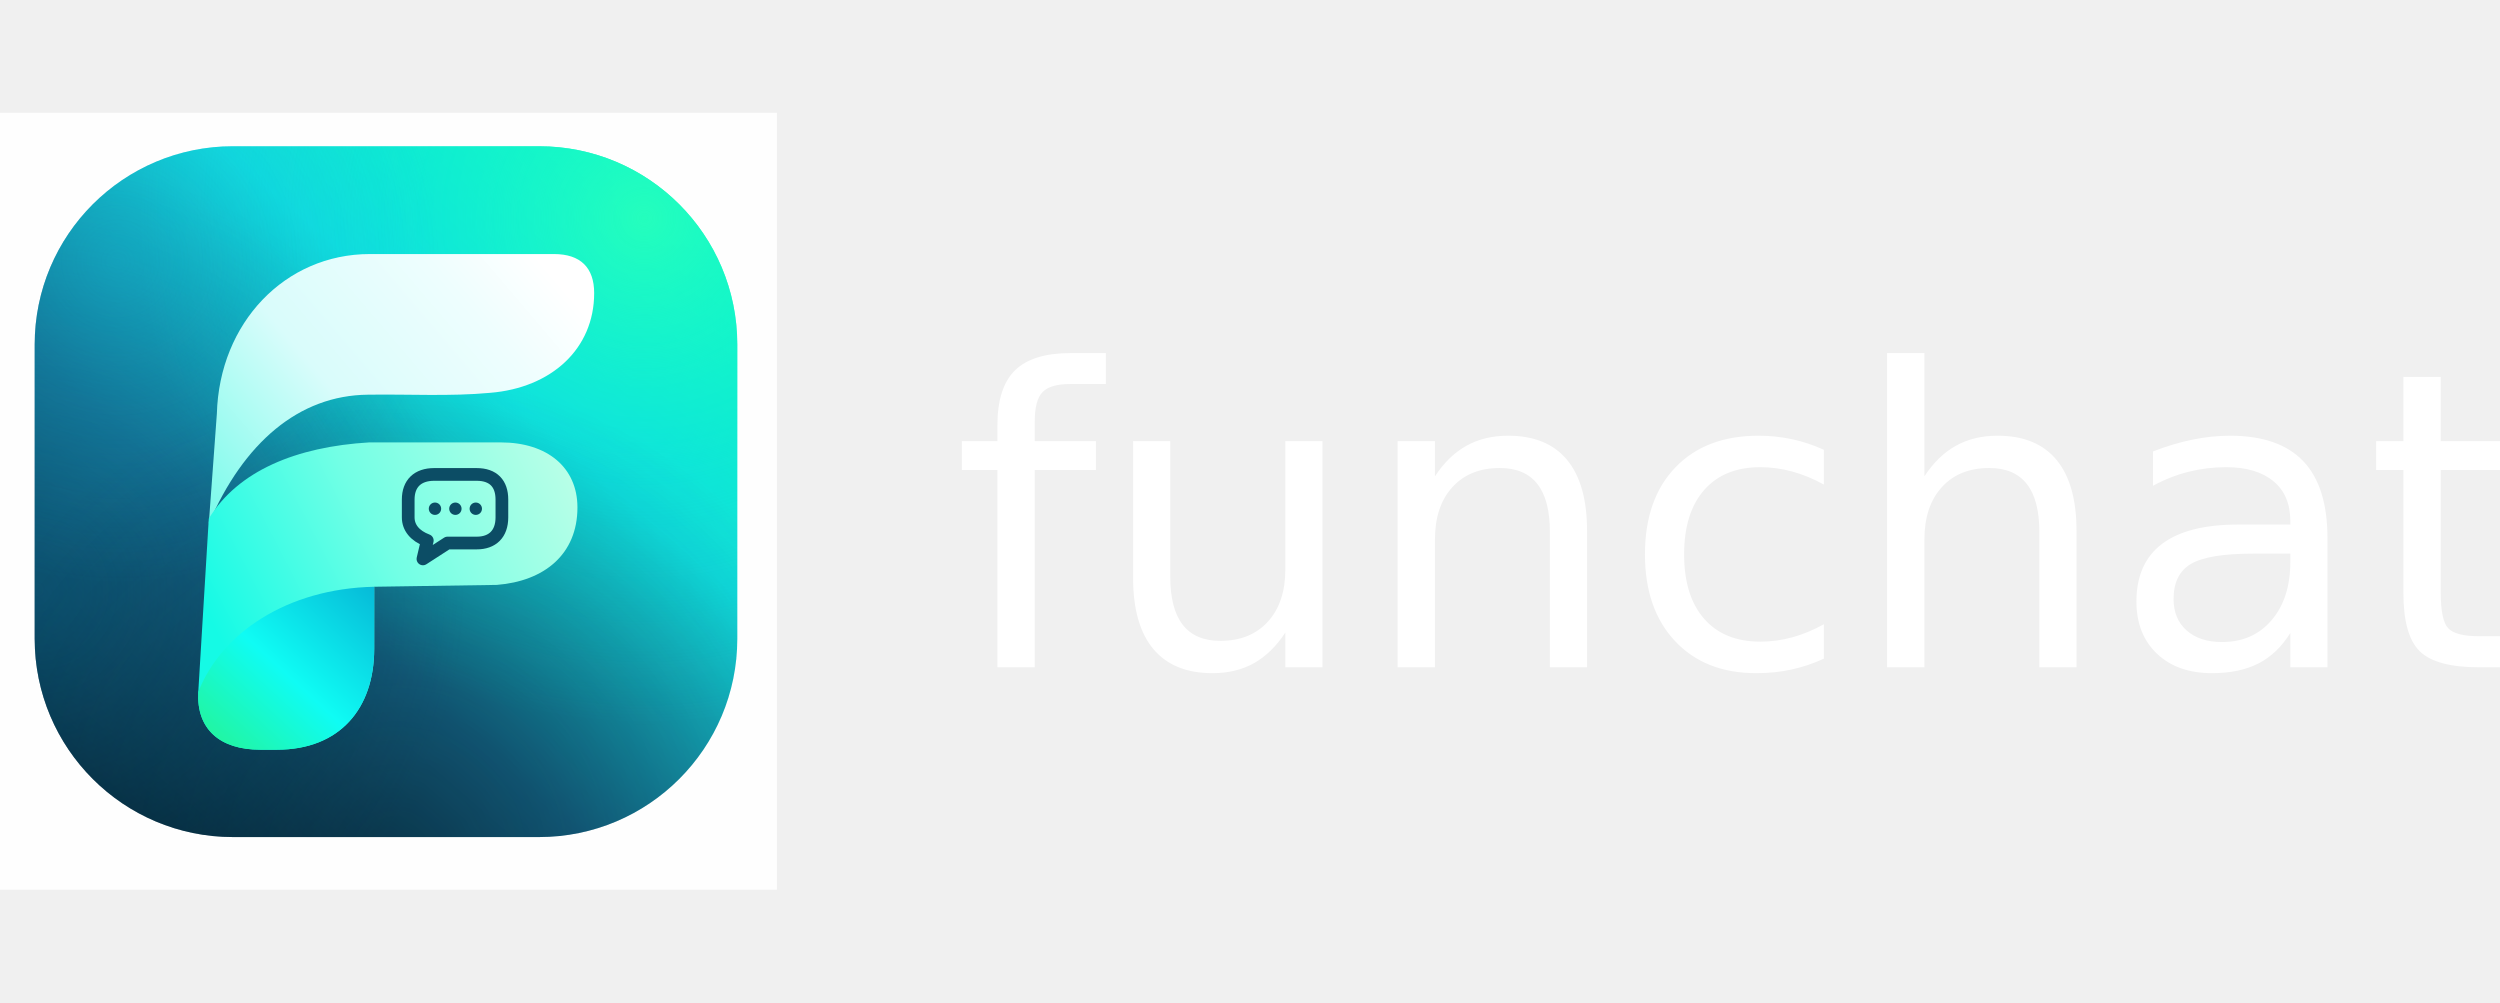
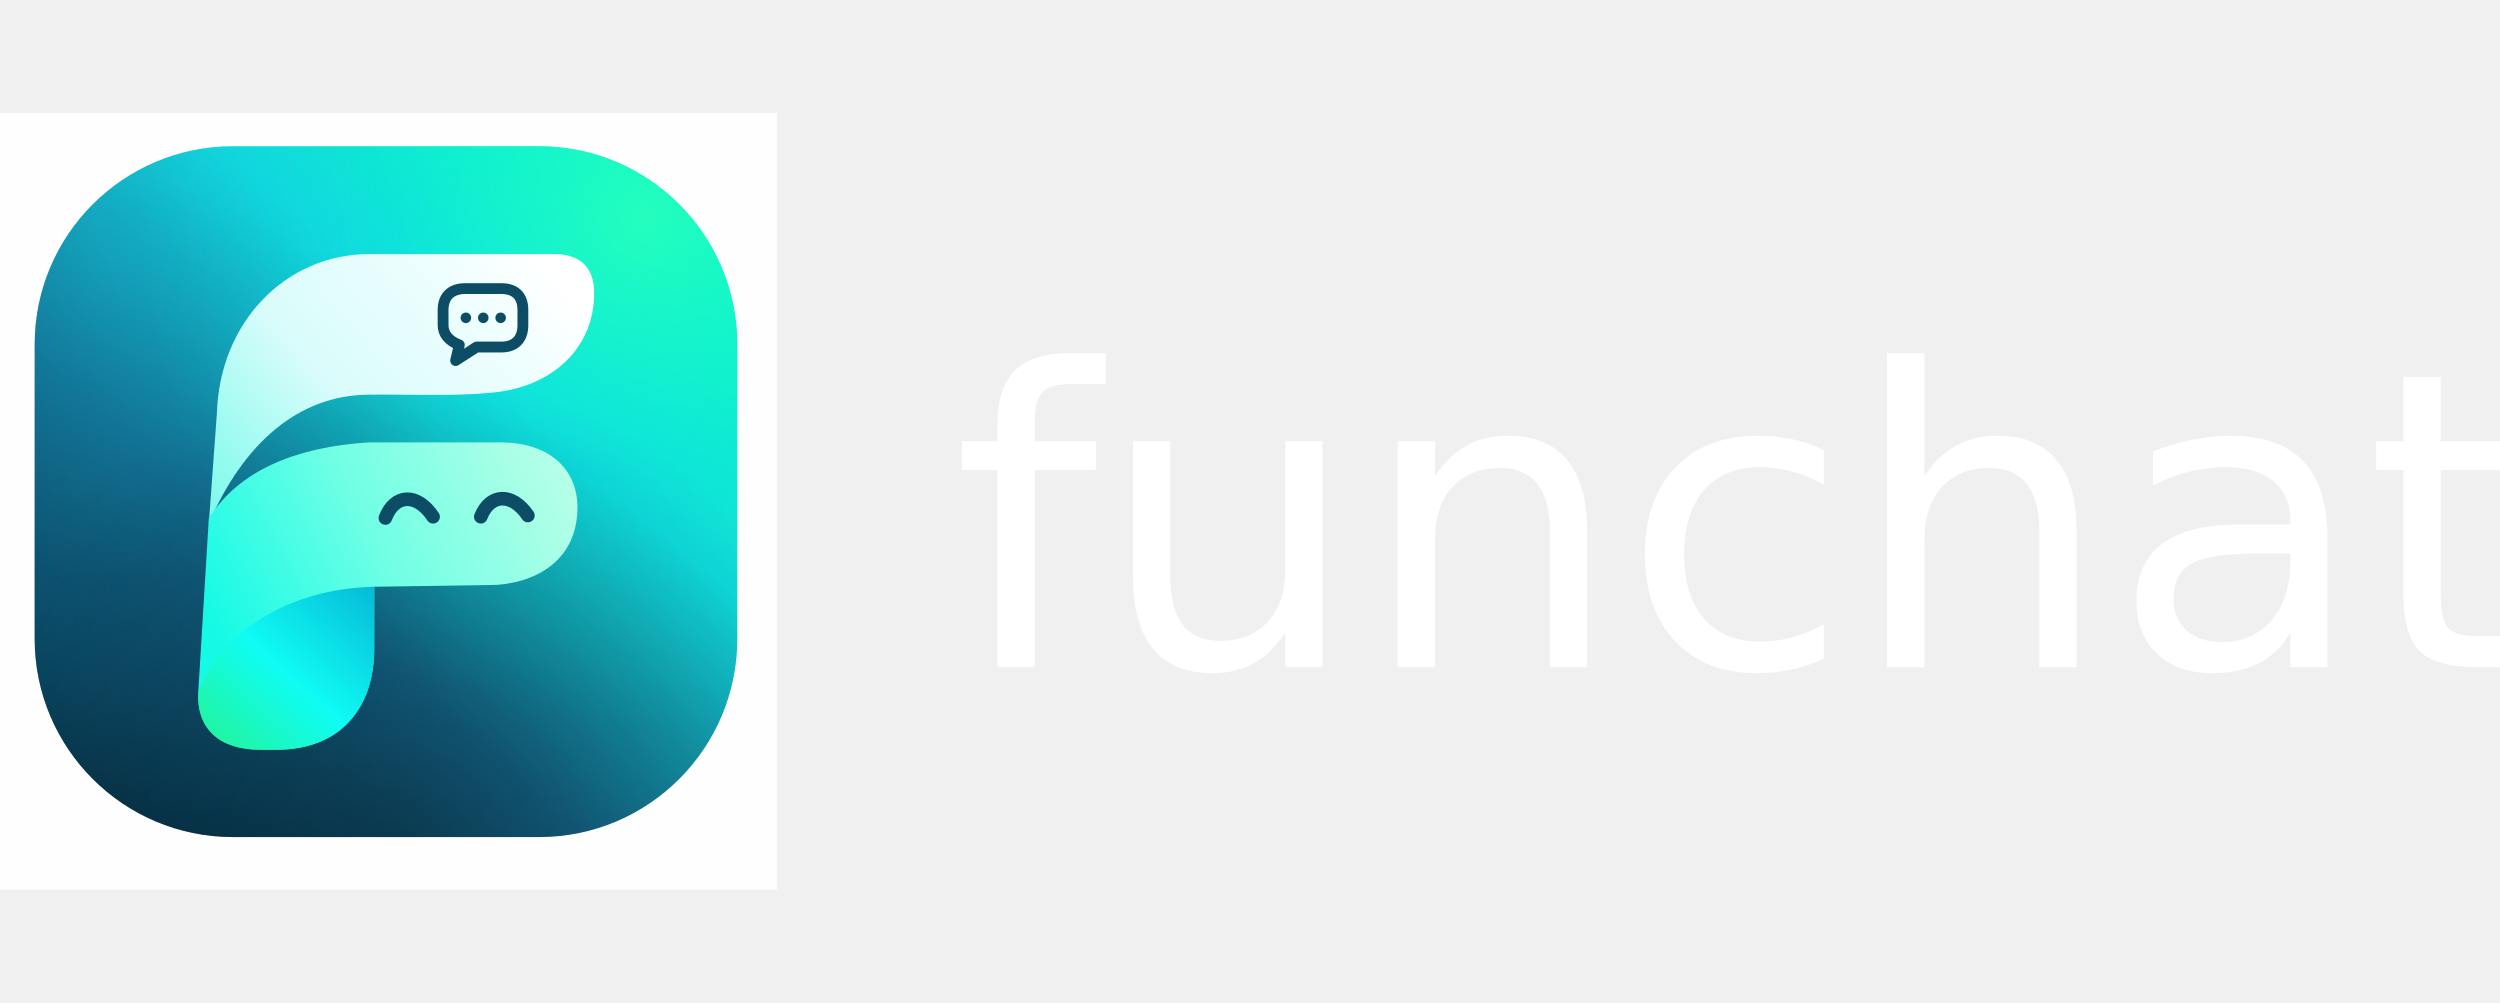
<svg xmlns="http://www.w3.org/2000/svg" viewBox="0 0 798 320" width="798" height="320" role="img" aria-label="funchat">
  <defs>
    <linearGradient id="g" x1="0" y1="0" x2="1024" y2="1024" gradientUnits="userSpaceOnUse">
      <stop offset="0" stop-color="#06B6D4" />
      <stop offset="1" stop-color="#0E7490" />
    </linearGradient>
  </defs>
  <g transform="translate(0,36.0) scale(0.2421875)">
    <svg viewBox="0 0 1254 1254" width="1024" height="1024" role="img" aria-label="funchat logo">
      <defs>
        <linearGradient id="background" x1="130" y1="1100" x2="1010" y2="90" gradientUnits="userSpaceOnUse">
          <stop offset="0" stop-color="#052434" />
          <stop offset=".36" stop-color="#156789" />
          <stop offset=".7" stop-color="#12d9dc" />
          <stop offset="1" stop-color="#10fab7" />
        </linearGradient>
        <radialGradient id="sky" cx="1040" cy="170" r="820" gradientUnits="userSpaceOnUse">
          <stop offset="0" stop-color="#26ffbd" stop-opacity=".92" />
          <stop offset=".5" stop-color="#08eee3" stop-opacity=".32" />
          <stop offset="1" stop-color="#08eee3" stop-opacity="0" />
        </radialGradient>
        <radialGradient id="left-shade" cx="60" cy="770" r="690" gradientUnits="userSpaceOnUse">
          <stop offset="0" stop-color="#0c5f83" stop-opacity=".55" />
          <stop offset="1" stop-color="#0c5f83" stop-opacity="0" />
        </radialGradient>
        <radialGradient id="left-blue" cx="190" cy="240" r="520" gradientUnits="userSpaceOnUse">
          <stop offset="0" stop-color="#13bcdd" stop-opacity=".35" />
          <stop offset="1" stop-color="#13bcdd" stop-opacity="0" />
        </radialGradient>
        <radialGradient id="bottom-shade" cx="640" cy="1200" r="780" gradientUnits="userSpaceOnUse">
          <stop offset="0" stop-color="#051d2c" stop-opacity=".4" />
          <stop offset="1" stop-color="#051d2c" stop-opacity="0" />
        </radialGradient>
        <linearGradient id="upper" x1="324" y1="647" x2="843" y2="205" gradientUnits="userSpaceOnUse">
          <stop offset="0" stop-color="#78fbea" />
          <stop offset=".43" stop-color="#d9fcfb" />
          <stop offset=".8" stop-color="#eefefe" />
          <stop offset="1" stop-color="#ffffff" />
        </linearGradient>
        <linearGradient id="face" x1="332" y1="805" x2="907" y2="507" gradientUnits="userSpaceOnUse">
          <stop offset="0" stop-color="#15fae5" />
          <stop offset=".47" stop-color="#72ffe5" />
          <stop offset="1" stop-color="#bdffe7" />
        </linearGradient>
        <linearGradient id="foot" x1="337" y1="1020" x2="591" y2="744" gradientUnits="userSpaceOnUse">
          <stop offset="0" stop-color="#23f59b" />
          <stop offset=".45" stop-color="#0ffcf4" />
          <stop offset="1" stop-color="#06b8d7" />
        </linearGradient>
        <clipPath id="tile">
          <rect x="56" y="54" width="1134" height="1115" rx="320" />
        </clipPath>
      </defs>
      <rect width="1254" height="1254" fill="#fefefe" />
      <g clip-path="url(#tile)">
        <rect x="56" y="54" width="1134" height="1115" fill="url(#background)" />
        <rect x="56" y="54" width="1134" height="1115" fill="url(#sky)" />
        <rect x="56" y="54" width="1134" height="1115" fill="url(#left-shade)" />
        <rect x="56" y="54" width="1134" height="1115" fill="url(#left-blue)" />
        <rect x="56" y="54" width="1134" height="1115" fill="url(#bottom-shade)" />
      </g>
      <path id="upper-shape" fill="url(#upper)" d="M 350 486 C 354 339 460 228 597 228 H 894 C 937 228 959 250 959 291 C 959 381 890 444 791 452 C 727 458 659 454 594 455 C 482 456 393 533 337 663 Z" />
      <path id="face-shape" fill="url(#face)" d="M 337 655 C 384 578 478 539 596 532 H 808 C 884 532 932 573 932 637 C 932 713 878 756 802 762 L 604 765 V 865 C 604 962 548 1028 447 1028 H 420 C 355 1028 317 995 320 935 Z" />
      <path id="foot-shape" fill="url(#foot)" d="M 320 935 C 357 840 463 768 604 765 V 865 C 604 962 548 1028 447 1028 H 420 C 355 1028 317 995 320 935 Z" />
-       <g transform="translate(735,645) scale(0.27) translate(-512,-512)">
+       <path id="eyes" fill="none" stroke="#0c4d65" stroke-width="22" stroke-linecap="round" d="M 622 654 C 637 615 673 613 699 652 M 776 652 C 791 614 827 613 852 650" />
+       <g transform="translate(780,336) scale(0.23) translate(-512,-512)">
        <path d="M 385 285 H 639 C 739 285 790 340 790 435 V 542 C 790 641 733 695 640 695 H 465 L 318 790 L 344 680 C 269 652 230 602 230 542 V 435 C 230 340 286 285 385 285 Z" fill="none" stroke="#0c4d65" stroke-width="76" stroke-linecap="round" stroke-linejoin="round" />
        <g fill="#0c4d65">
          <circle cx="390" cy="490" r="37" />
          <circle cx="512" cy="490" r="37" />
          <circle cx="634" cy="490" r="37" />
        </g>
      </g>
    </svg>
  </g>
  <text x="304" y="213.0" font-family="'Noto Sans SC','Source Sans 3','DejaVu Sans',sans-serif" font-size="132" font-weight="500" fill="#FFFFFF">funchat</text>
</svg>
